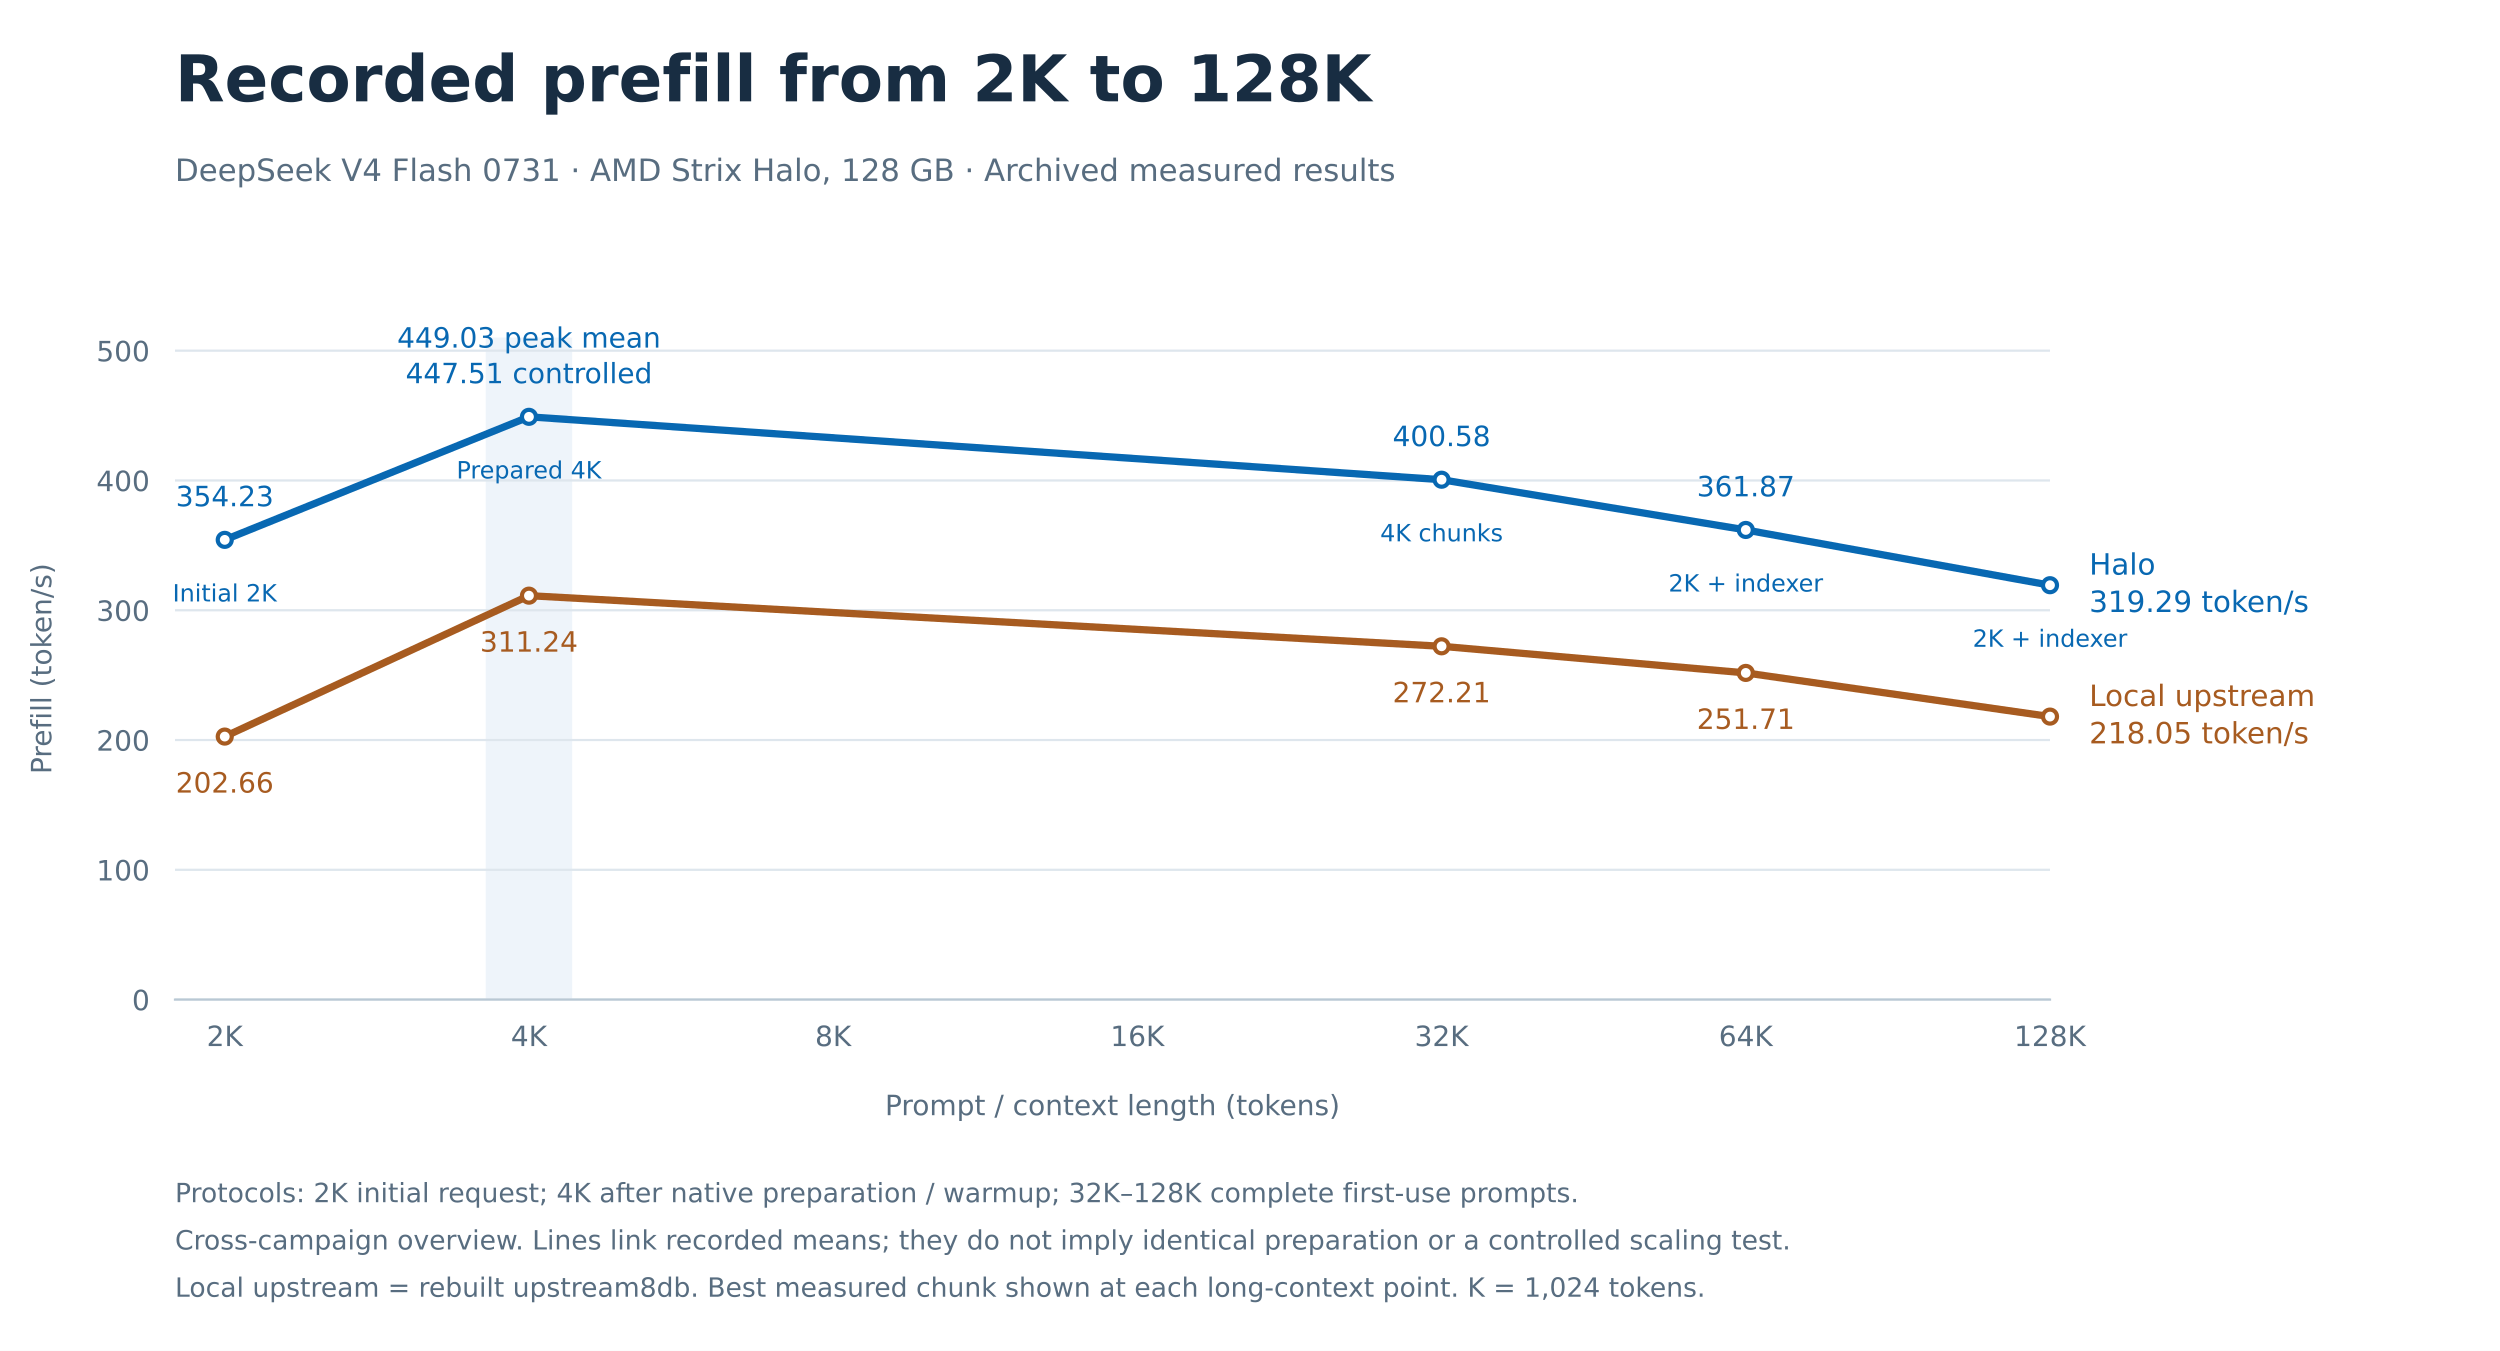
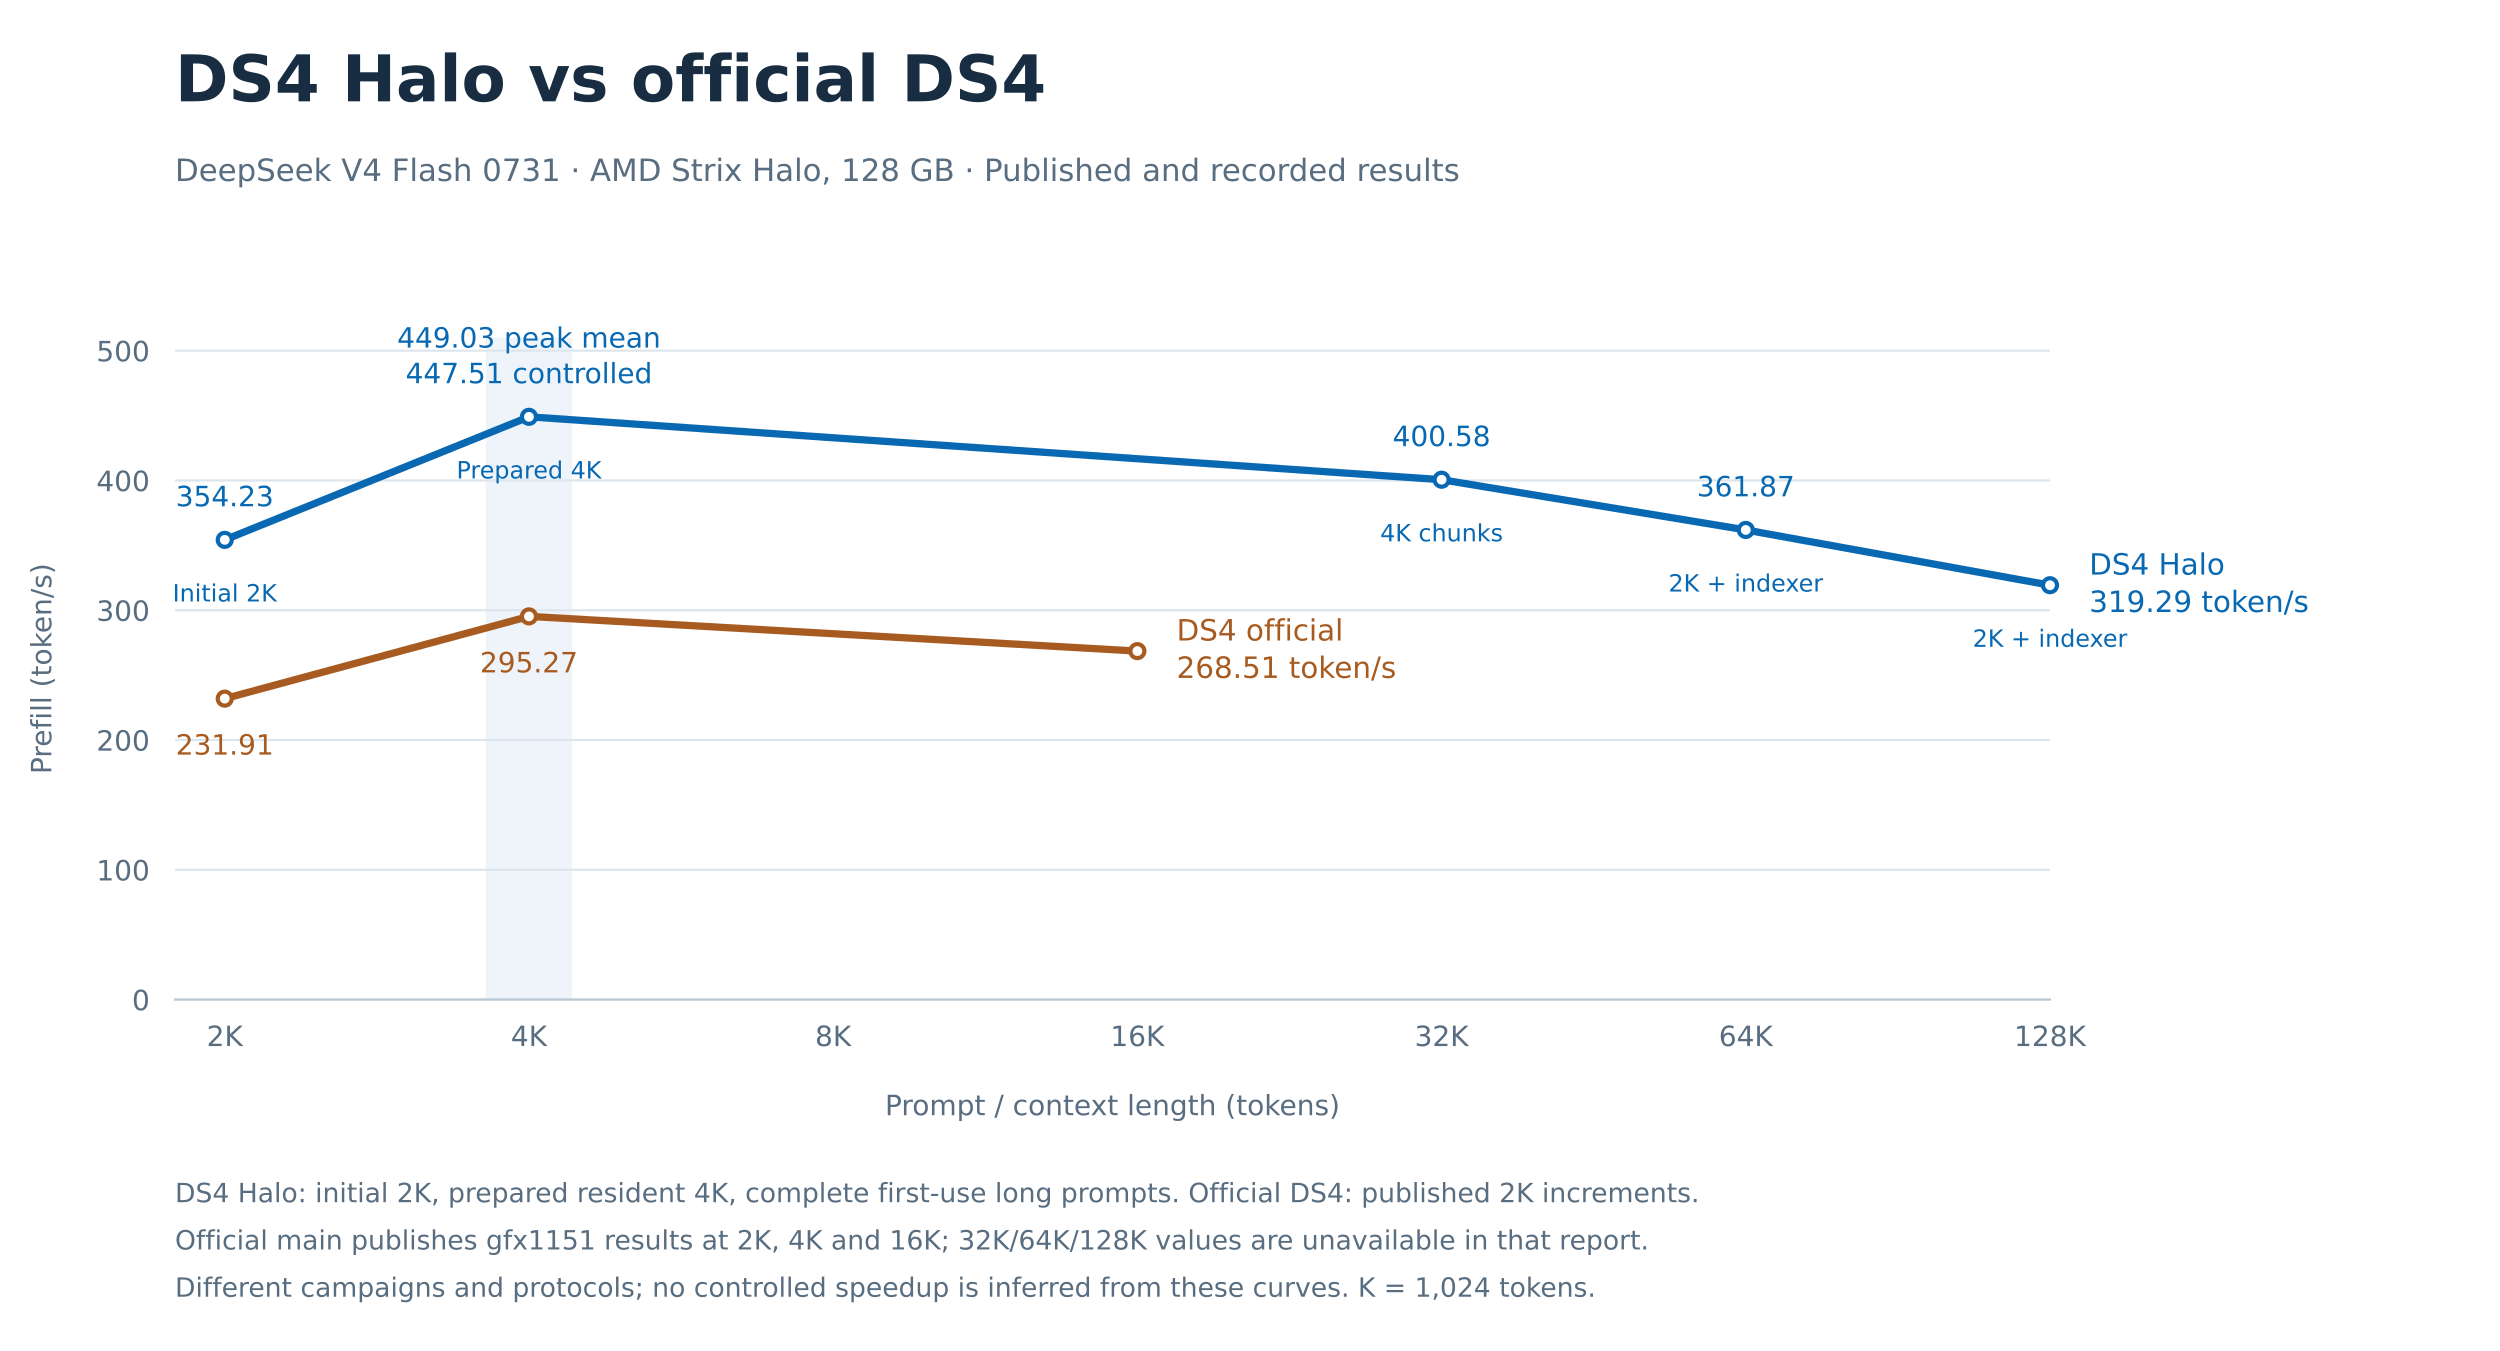
<svg xmlns="http://www.w3.org/2000/svg" xmlns:xlink="http://www.w3.org/1999/xlink" width="892.8pt" height="482.4pt" viewBox="0 0 892.8 482.4" version="1.1">
  <defs>
    <style type="text/css">*{stroke-linejoin: round; stroke-linecap: butt}</style>
  </defs>
  <g id="figure_1">
    <g id="patch_1">
      <path d="M 0 482.4 L 892.8 482.4 L 892.8 0 L 0 0 z " style="fill: #ffffff" />
    </g>
    <g id="axes_1">
      <g id="patch_2">
        <path d="M 62.496 356.976 L 732.096 356.976 L 732.096 120.6 L 62.496 120.6 z " style="fill: #ffffff" />
      </g>
      <g id="patch_3">
-         <path d="M 173.96 356.976 L 203.836 356.976 L 203.836 120.6 L 173.96 120.6 z " clip-path="url(#p944f41307b)" style="fill: #eef4fa; stroke: #eef4fa; stroke-linejoin: miter" />
+         <path d="M 173.96 356.976 L 203.836 356.976 L 203.836 120.6 L 173.96 120.6 z " clip-path="url(#p78e2312315)" style="fill: #eef4fa; stroke: #eef4fa; stroke-linejoin: miter" />
      </g>
      <g id="matplotlib.axis_1">
        <g id="xtick_1">
          <g id="line2d_1" />
          <g id="text_1">
            <text style="font-size: 10px; font-family: 'DejaVu Sans'; text-anchor: middle; fill: #586d80" x="80.258" y="373.574" transform="rotate(-0 80.25844 373.5744)">2K</text>
          </g>
        </g>
        <g id="xtick_2">
          <g id="line2d_2" />
          <g id="text_2">
            <text style="font-size: 10px; font-family: 'DejaVu Sans'; text-anchor: middle; fill: #586d80" x="188.898" y="373.574" transform="rotate(-0 188.898 373.5744)">4K</text>
          </g>
        </g>
        <g id="xtick_3">
          <g id="line2d_3" />
          <g id="text_3">
            <text style="font-size: 10px; font-family: 'DejaVu Sans'; text-anchor: middle; fill: #586d80" x="297.538" y="373.574" transform="rotate(-0 297.5376 373.5744)">8K</text>
          </g>
        </g>
        <g id="xtick_4">
          <g id="line2d_4" />
          <g id="text_4">
            <text style="font-size: 10px; font-family: 'DejaVu Sans'; text-anchor: middle; fill: #586d80" x="406.177" y="373.574" transform="rotate(-0 406.1772 373.5744)">16K</text>
          </g>
        </g>
        <g id="xtick_5">
          <g id="line2d_5" />
          <g id="text_5">
            <text style="font-size: 10px; font-family: 'DejaVu Sans'; text-anchor: middle; fill: #586d80" x="514.817" y="373.574" transform="rotate(-0 514.8168 373.5744)">32K</text>
          </g>
        </g>
        <g id="xtick_6">
          <g id="line2d_6" />
          <g id="text_6">
            <text style="font-size: 10px; font-family: 'DejaVu Sans'; text-anchor: middle; fill: #586d80" x="623.456" y="373.574" transform="rotate(-0 623.4564 373.5744)">64K</text>
          </g>
        </g>
        <g id="xtick_7">
          <g id="line2d_7" />
          <g id="text_7">
            <text style="font-size: 10px; font-family: 'DejaVu Sans'; text-anchor: middle; fill: #586d80" x="732.096" y="373.574" transform="rotate(-0 732.096 373.5744)">128K</text>
          </g>
        </g>
        <g id="text_8">
          <text style="font-size: 10px; font-family: 'DejaVu Sans'; text-anchor: middle; fill: #586d80" x="397.296" y="398.253" transform="rotate(-0 397.296 398.2526)">Prompt / context length (tokens)</text>
        </g>
      </g>
      <g id="matplotlib.axis_2">
        <g id="ytick_1">
          <g id="line2d_8">
-             <path d="M 62.496 356.976 L 732.096 356.976 " clip-path="url(#p944f41307b)" style="fill: none; stroke: #dee6ed; stroke-width: 0.8; stroke-linecap: square" />
+             <path d="M 62.496 356.976 L 732.096 356.976 " clip-path="url(#p78e2312315)" style="fill: none; stroke: #dee6ed; stroke-width: 0.8; stroke-linecap: square" />
          </g>
          <g id="line2d_9" />
          <g id="text_9">
            <text style="font-size: 10px; font-family: 'DejaVu Sans'; text-anchor: end; fill: #586d80" x="53.496" y="360.775" transform="rotate(-0 53.496 360.7752)">0</text>
          </g>
        </g>
        <g id="ytick_2">
          <g id="line2d_10">
-             <path d="M 62.496 310.628 L 732.096 310.628 " clip-path="url(#p944f41307b)" style="fill: none; stroke: #dee6ed; stroke-width: 0.8; stroke-linecap: square" />
+             <path d="M 62.496 310.628 L 732.096 310.628 " clip-path="url(#p78e2312315)" style="fill: none; stroke: #dee6ed; stroke-width: 0.8; stroke-linecap: square" />
          </g>
          <g id="line2d_11" />
          <g id="text_10">
            <text style="font-size: 10px; font-family: 'DejaVu Sans'; text-anchor: end; fill: #586d80" x="53.496" y="314.427" transform="rotate(-0 53.496 314.427)">100</text>
          </g>
        </g>
        <g id="ytick_3">
          <g id="line2d_12">
-             <path d="M 62.496 264.28 L 732.096 264.28 " clip-path="url(#p944f41307b)" style="fill: none; stroke: #dee6ed; stroke-width: 0.8; stroke-linecap: square" />
+             <path d="M 62.496 264.28 L 732.096 264.28 " clip-path="url(#p78e2312315)" style="fill: none; stroke: #dee6ed; stroke-width: 0.8; stroke-linecap: square" />
          </g>
          <g id="line2d_13" />
          <g id="text_11">
            <text style="font-size: 10px; font-family: 'DejaVu Sans'; text-anchor: end; fill: #586d80" x="53.496" y="268.079" transform="rotate(-0 53.496 268.0787)">200</text>
          </g>
        </g>
        <g id="ytick_4">
          <g id="line2d_14">
-             <path d="M 62.496 217.931 L 732.096 217.931 " clip-path="url(#p944f41307b)" style="fill: none; stroke: #dee6ed; stroke-width: 0.8; stroke-linecap: square" />
+             <path d="M 62.496 217.931 L 732.096 217.931 " clip-path="url(#p78e2312315)" style="fill: none; stroke: #dee6ed; stroke-width: 0.8; stroke-linecap: square" />
          </g>
          <g id="line2d_15" />
          <g id="text_12">
            <text style="font-size: 10px; font-family: 'DejaVu Sans'; text-anchor: end; fill: #586d80" x="53.496" y="221.731" transform="rotate(-0 53.496 221.7305)">300</text>
          </g>
        </g>
        <g id="ytick_5">
          <g id="line2d_16">
-             <path d="M 62.496 171.583 L 732.096 171.583 " clip-path="url(#p944f41307b)" style="fill: none; stroke: #dee6ed; stroke-width: 0.8; stroke-linecap: square" />
+             <path d="M 62.496 171.583 L 732.096 171.583 " clip-path="url(#p78e2312315)" style="fill: none; stroke: #dee6ed; stroke-width: 0.8; stroke-linecap: square" />
          </g>
          <g id="line2d_17" />
          <g id="text_13">
            <text style="font-size: 10px; font-family: 'DejaVu Sans'; text-anchor: end; fill: #586d80" x="53.496" y="175.382" transform="rotate(-0 53.496 175.3823)">400</text>
          </g>
        </g>
        <g id="ytick_6">
          <g id="line2d_18">
-             <path d="M 62.496 125.235 L 732.096 125.235 " clip-path="url(#p944f41307b)" style="fill: none; stroke: #dee6ed; stroke-width: 0.8; stroke-linecap: square" />
+             <path d="M 62.496 125.235 L 732.096 125.235 " clip-path="url(#p78e2312315)" style="fill: none; stroke: #dee6ed; stroke-width: 0.8; stroke-linecap: square" />
          </g>
          <g id="line2d_19" />
          <g id="text_14">
            <text style="font-size: 10px; font-family: 'DejaVu Sans'; text-anchor: end; fill: #586d80" x="53.496" y="129.034" transform="rotate(-0 53.496 129.034)">500</text>
          </g>
        </g>
        <g id="text_15">
          <text style="font-size: 10px; font-family: 'DejaVu Sans'; text-anchor: middle; fill: #586d80" x="18.329" y="238.788" transform="rotate(-90 18.32881 238.788)">Prefill (token/s)</text>
        </g>
      </g>
      <g id="line2d_20">
        <path d="M 80.258 192.795 L 188.898 148.857 L 514.817 171.316 L 623.456 189.256 L 732.096 208.989 " style="fill: none; stroke: #0868b2; stroke-width: 2.6; stroke-linecap: square" />
        <defs>
-           <path id="m11700c77da" d="M 0 2.5 C 0.663 2.5 1.299 2.237 1.768 1.768 C 2.237 1.299 2.5 0.663 2.5 0 C 2.5 -0.663 2.237 -1.299 1.768 -1.768 C 1.299 -2.237 0.663 -2.5 0 -2.5 C -0.663 -2.5 -1.299 -2.237 -1.768 -1.768 C -2.237 -1.299 -2.5 -0.663 -2.5 0 C -2.5 0.663 -2.237 1.299 -1.768 1.768 C -1.299 2.237 -0.663 2.5 0 2.5 z " style="stroke: #0868b2; stroke-width: 1.5" />
+           <path id="m9323f04b7d" d="M 0 2.5 C 0.663 2.5 1.299 2.237 1.768 1.768 C 2.237 1.299 2.5 0.663 2.5 0 C 2.5 -0.663 2.237 -1.299 1.768 -1.768 C 1.299 -2.237 0.663 -2.5 0 -2.5 C -0.663 -2.5 -1.299 -2.237 -1.768 -1.768 C -2.237 -1.299 -2.5 -0.663 -2.5 0 C -2.5 0.663 -2.237 1.299 -1.768 1.768 C -1.299 2.237 -0.663 2.5 0 2.5 z " style="stroke: #0868b2; stroke-width: 1.5" />
        </defs>
        <g>
-           <use xlink:href="#m11700c77da" x="80.258" y="192.795" style="fill: #ffffff; stroke: #0868b2; stroke-width: 1.5" />
-           <use xlink:href="#m11700c77da" x="188.898" y="148.857" style="fill: #ffffff; stroke: #0868b2; stroke-width: 1.5" />
-           <use xlink:href="#m11700c77da" x="514.817" y="171.316" style="fill: #ffffff; stroke: #0868b2; stroke-width: 1.5" />
-           <use xlink:href="#m11700c77da" x="623.456" y="189.256" style="fill: #ffffff; stroke: #0868b2; stroke-width: 1.5" />
-           <use xlink:href="#m11700c77da" x="732.096" y="208.989" style="fill: #ffffff; stroke: #0868b2; stroke-width: 1.5" />
+           <use xlink:href="#m9323f04b7d" x="80.258" y="192.795" style="fill: #ffffff; stroke: #0868b2; stroke-width: 1.5" />
+           <use xlink:href="#m9323f04b7d" x="188.898" y="148.857" style="fill: #ffffff; stroke: #0868b2; stroke-width: 1.5" />
+           <use xlink:href="#m9323f04b7d" x="514.817" y="171.316" style="fill: #ffffff; stroke: #0868b2; stroke-width: 1.5" />
+           <use xlink:href="#m9323f04b7d" x="623.456" y="189.256" style="fill: #ffffff; stroke: #0868b2; stroke-width: 1.5" />
+           <use xlink:href="#m9323f04b7d" x="732.096" y="208.989" style="fill: #ffffff; stroke: #0868b2; stroke-width: 1.5" />
        </g>
      </g>
      <g id="line2d_21">
-         <path d="M 80.258 263.047 L 188.898 212.721 L 514.817 230.809 L 623.456 240.312 L 732.096 255.912 " style="fill: none; stroke: #a75b20; stroke-width: 2.6; stroke-linecap: square" />
+         <path d="M 80.258 249.49 L 188.898 220.124 L 406.177 232.526 " style="fill: none; stroke: #a75b20; stroke-width: 2.6; stroke-linecap: square" />
        <defs>
-           <path id="mdf409ed989" d="M 0 2.5 C 0.663 2.5 1.299 2.237 1.768 1.768 C 2.237 1.299 2.5 0.663 2.5 0 C 2.5 -0.663 2.237 -1.299 1.768 -1.768 C 1.299 -2.237 0.663 -2.5 0 -2.5 C -0.663 -2.5 -1.299 -2.237 -1.768 -1.768 C -2.237 -1.299 -2.5 -0.663 -2.5 0 C -2.5 0.663 -2.237 1.299 -1.768 1.768 C -1.299 2.237 -0.663 2.5 0 2.5 z " style="stroke: #a75b20; stroke-width: 1.5" />
+           <path id="m48f58ccc88" d="M 0 2.5 C 0.663 2.5 1.299 2.237 1.768 1.768 C 2.237 1.299 2.5 0.663 2.5 0 C 2.5 -0.663 2.237 -1.299 1.768 -1.768 C 1.299 -2.237 0.663 -2.5 0 -2.5 C -0.663 -2.5 -1.299 -2.237 -1.768 -1.768 C -2.237 -1.299 -2.5 -0.663 -2.5 0 C -2.5 0.663 -2.237 1.299 -1.768 1.768 C -1.299 2.237 -0.663 2.5 0 2.5 z " style="stroke: #a75b20; stroke-width: 1.5" />
        </defs>
        <g>
-           <use xlink:href="#mdf409ed989" x="80.258" y="263.047" style="fill: #ffffff; stroke: #a75b20; stroke-width: 1.5" />
-           <use xlink:href="#mdf409ed989" x="188.898" y="212.721" style="fill: #ffffff; stroke: #a75b20; stroke-width: 1.5" />
-           <use xlink:href="#mdf409ed989" x="514.817" y="230.809" style="fill: #ffffff; stroke: #a75b20; stroke-width: 1.5" />
-           <use xlink:href="#mdf409ed989" x="623.456" y="240.312" style="fill: #ffffff; stroke: #a75b20; stroke-width: 1.5" />
-           <use xlink:href="#mdf409ed989" x="732.096" y="255.912" style="fill: #ffffff; stroke: #a75b20; stroke-width: 1.5" />
+           <use xlink:href="#m48f58ccc88" x="80.258" y="249.49" style="fill: #ffffff; stroke: #a75b20; stroke-width: 1.5" />
+           <use xlink:href="#m48f58ccc88" x="188.898" y="220.124" style="fill: #ffffff; stroke: #a75b20; stroke-width: 1.5" />
+           <use xlink:href="#m48f58ccc88" x="406.177" y="232.526" style="fill: #ffffff; stroke: #a75b20; stroke-width: 1.5" />
        </g>
      </g>
      <g id="patch_4">
        <path d="M 62.496 356.976 L 732.096 356.976 " style="fill: none; stroke: #b9c8d4; stroke-width: 0.8; stroke-linejoin: miter; stroke-linecap: square" />
      </g>
      <g id="text_16">
-         <text style="font-size: 10.5px; font-family: 'DejaVu Sans'; fill: #0868b2" transform="translate(746.096 205.2101)">Halo</text>
+         <text style="font-size: 10.5px; font-family: 'DejaVu Sans'; fill: #0868b2" transform="translate(746.096 205.2101)">DS4 Halo</text>
        <text style="font-size: 10.5px; font-family: 'DejaVu Sans'; fill: #0868b2" transform="translate(746.096 218.5635)">319.29 token/s</text>
      </g>
      <g id="text_17">
        <text style="font-size: 10px; font-family: 'DejaVu Sans'; text-anchor: middle; fill: #0868b2" x="80.258" y="180.795" transform="rotate(-0 80.25844 180.7951)">354.23</text>
      </g>
      <g id="text_18">
        <text style="font-size: 10px; font-family: 'DejaVu Sans'; fill: #0868b2" transform="translate(141.8347 124.1393)">449.03 peak mean</text>
        <text style="font-size: 10px; font-family: 'DejaVu Sans'; fill: #0868b2" transform="translate(144.8449 136.8568)">447.51 controlled</text>
      </g>
      <g id="text_19">
        <text style="font-size: 10px; font-family: 'DejaVu Sans'; text-anchor: middle; fill: #0868b2" x="514.817" y="159.316" transform="rotate(-0 514.8168 159.3165)">400.58</text>
      </g>
      <g id="text_20">
        <text style="font-size: 10px; font-family: 'DejaVu Sans'; text-anchor: middle; fill: #0868b2" x="623.456" y="177.256" transform="rotate(-0 623.4564 177.2555)">361.87</text>
      </g>
      <g id="text_21">
        <text style="font-size: 8.5px; font-family: 'DejaVu Sans'; text-anchor: middle; fill: #0868b2" x="80.258" y="214.795" transform="rotate(-0 80.25844 214.7951)">Initial 2K</text>
      </g>
      <g id="text_22">
        <text style="font-size: 8.5px; font-family: 'DejaVu Sans'; text-anchor: middle; fill: #0868b2" x="188.898" y="170.857" transform="rotate(-0 188.898 170.8568)">Prepared 4K</text>
      </g>
      <g id="text_23">
        <text style="font-size: 8.5px; font-family: 'DejaVu Sans'; text-anchor: middle; fill: #0868b2" x="514.817" y="193.316" transform="rotate(-0 514.8168 193.3165)">4K chunks</text>
      </g>
      <g id="text_24">
        <text style="font-size: 8.5px; font-family: 'DejaVu Sans'; text-anchor: middle; fill: #0868b2" x="623.456" y="211.256" transform="rotate(-0 623.4564 211.2555)">2K + indexer</text>
      </g>
      <g id="text_25">
        <text style="font-size: 8.5px; font-family: 'DejaVu Sans'; text-anchor: middle; fill: #0868b2" x="732.096" y="230.989" transform="rotate(-0 732.096 230.9895)">2K + indexer</text>
      </g>
      <g id="text_26">
-         <text style="font-size: 10.5px; font-family: 'DejaVu Sans'; fill: #a75b20" transform="translate(746.096 252.1329)">Local upstream</text>
-         <text style="font-size: 10.5px; font-family: 'DejaVu Sans'; fill: #a75b20" transform="translate(746.096 265.4862)">218.05 token/s</text>
+         <text style="font-size: 10.5px; font-family: 'DejaVu Sans'; fill: #a75b20" transform="translate(420.1772 228.747)">DS4 official</text>
+         <text style="font-size: 10.5px; font-family: 'DejaVu Sans'; fill: #a75b20" transform="translate(420.1772 242.1004)">268.51 token/s</text>
      </g>
      <g id="text_27">
-         <text style="font-size: 10px; font-family: 'DejaVu Sans'; text-anchor: middle; fill: #a75b20" x="80.258" y="283.047" transform="rotate(-0 80.25844 283.0474)">202.66</text>
+         <text style="font-size: 10px; font-family: 'DejaVu Sans'; text-anchor: middle; fill: #a75b20" x="80.258" y="269.49" transform="rotate(-0 80.25844 269.4898)">231.91</text>
      </g>
      <g id="text_28">
-         <text style="font-size: 10px; font-family: 'DejaVu Sans'; text-anchor: middle; fill: #a75b20" x="188.898" y="232.721" transform="rotate(-0 188.898 232.721)">311.24</text>
-       </g>
-       <g id="text_29">
-         <text style="font-size: 10px; font-family: 'DejaVu Sans'; text-anchor: middle; fill: #a75b20" x="514.817" y="250.809" transform="rotate(-0 514.8168 250.8093)">272.21</text>
-       </g>
-       <g id="text_30">
-         <text style="font-size: 10px; font-family: 'DejaVu Sans'; text-anchor: middle; fill: #a75b20" x="623.456" y="260.312" transform="rotate(-0 623.4564 260.312)">251.71</text>
-       </g>
+         <text style="font-size: 10px; font-family: 'DejaVu Sans'; text-anchor: middle; fill: #a75b20" x="188.898" y="240.124" transform="rotate(-0 188.898 240.1236)">295.27</text>
+       </g>
+     </g>
+     <g id="text_29">
+       <text style="font-weight: 700; font-size: 23px; font-family: 'DejaVu Sans'; text-anchor: start; fill: #182d42" x="62.496" y="36.18" transform="rotate(-0 62.496 36.18)">DS4 Halo vs official DS4</text>
+     </g>
+     <g id="text_30">
+       <text style="font-size: 11px; font-family: 'DejaVu Sans'; text-anchor: start; fill: #586d80" x="62.496" y="64.642" transform="rotate(-0 62.496 64.6416)">DeepSeek V4 Flash 0731  ·  AMD Strix Halo, 128 GB  ·  Published and recorded results</text>
    </g>
    <g id="text_31">
-       <text style="font-weight: 700; font-size: 23px; font-family: 'DejaVu Sans'; text-anchor: start; fill: #182d42" x="62.496" y="36.18" transform="rotate(-0 62.496 36.18)">Recorded prefill from 2K to 128K</text>
+       <text style="font-size: 9.5px; font-family: 'DejaVu Sans'; text-anchor: start; fill: #586d80" x="62.496" y="429.336" transform="rotate(-0 62.496 429.336)">DS4 Halo: initial 2K, prepared resident 4K, complete first-use long prompts. Official DS4: published 2K increments.</text>
    </g>
    <g id="text_32">
-       <text style="font-size: 11px; font-family: 'DejaVu Sans'; text-anchor: start; fill: #586d80" x="62.496" y="64.642" transform="rotate(-0 62.496 64.6416)">DeepSeek V4 Flash 0731  ·  AMD Strix Halo, 128 GB  ·  Archived measured results</text>
+       <text style="font-size: 9.5px; font-family: 'DejaVu Sans'; text-anchor: start; fill: #586d80" x="62.496" y="446.22" transform="rotate(-0 62.496 446.22)">Official main publishes gfx1151 results at 2K, 4K and 16K; 32K/64K/128K values are unavailable in that report.</text>
    </g>
    <g id="text_33">
-       <text style="font-size: 9.5px; font-family: 'DejaVu Sans'; text-anchor: start; fill: #586d80" x="62.496" y="429.336" transform="rotate(-0 62.496 429.336)">Protocols: 2K initial request; 4K after native preparation / warmup; 32K–128K complete first-use prompts.</text>
-     </g>
-     <g id="text_34">
-       <text style="font-size: 9.5px; font-family: 'DejaVu Sans'; text-anchor: start; fill: #586d80" x="62.496" y="446.22" transform="rotate(-0 62.496 446.22)">Cross-campaign overview. Lines link recorded means; they do not imply identical preparation or a controlled scaling test.</text>
-     </g>
-     <g id="text_35">
-       <text style="font-size: 9.5px; font-family: 'DejaVu Sans'; text-anchor: start; fill: #586d80" x="62.496" y="463.104" transform="rotate(-0 62.496 463.104)">Local upstream = rebuilt upstream8db. Best measured chunk shown at each long-context point. K = 1,024 tokens.</text>
+       <text style="font-size: 9.5px; font-family: 'DejaVu Sans'; text-anchor: start; fill: #586d80" x="62.496" y="463.104" transform="rotate(-0 62.496 463.104)">Different campaigns and protocols; no controlled speedup is inferred from these curves. K = 1,024 tokens.</text>
    </g>
  </g>
  <defs>
-     <clipPath id="p944f41307b">
+     <clipPath id="p78e2312315">
      <rect x="62.496" y="120.6" width="669.6" height="236.376" />
    </clipPath>
  </defs>
</svg>
